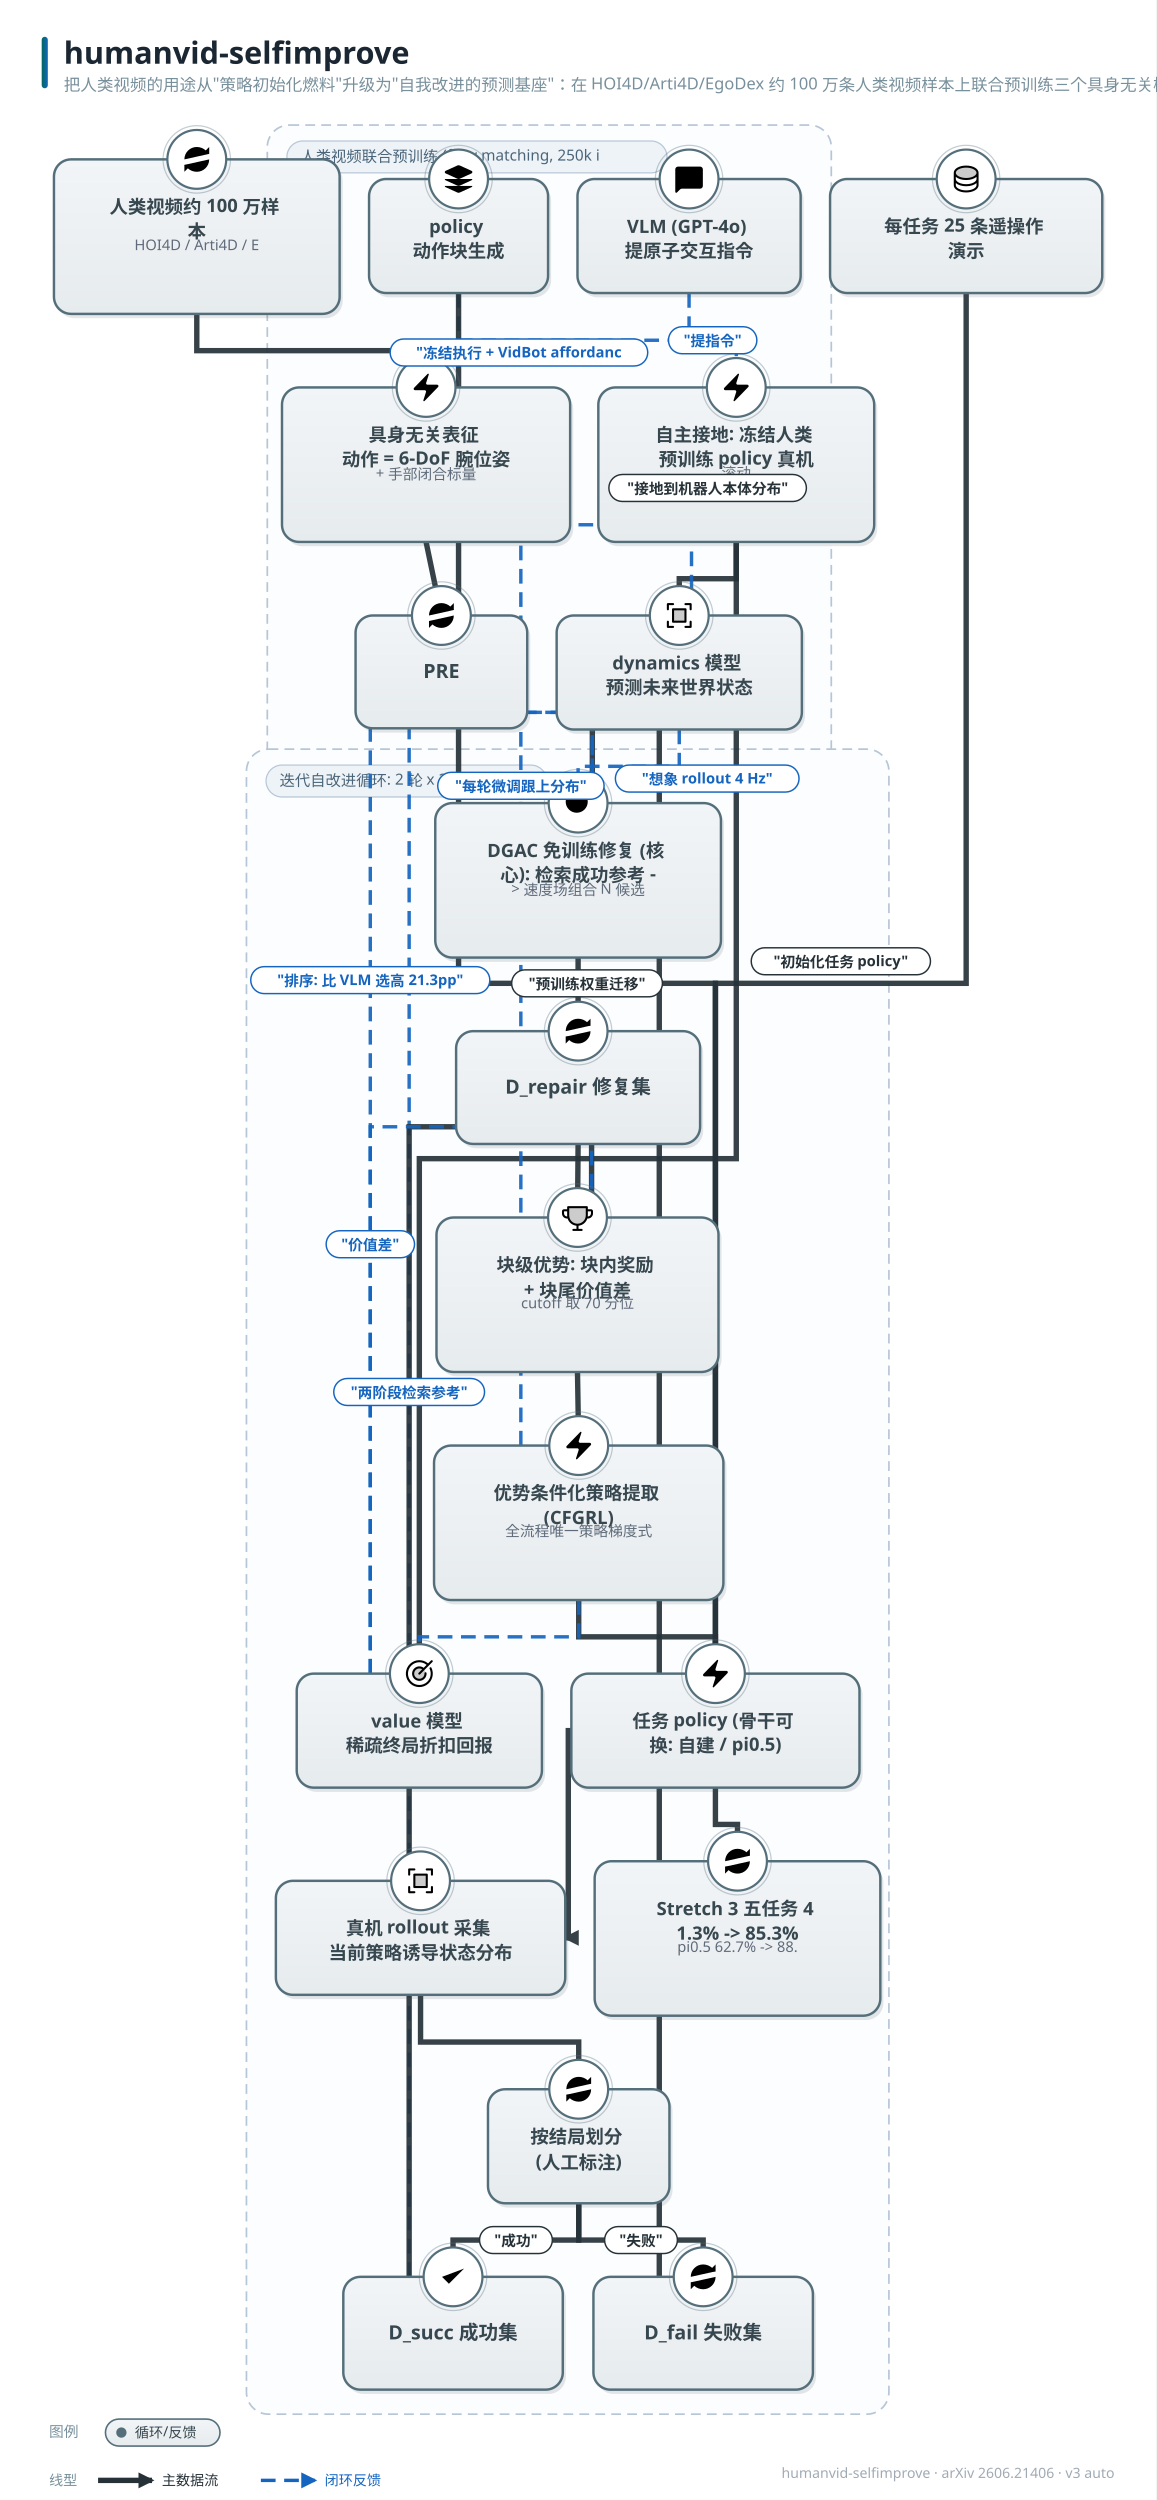
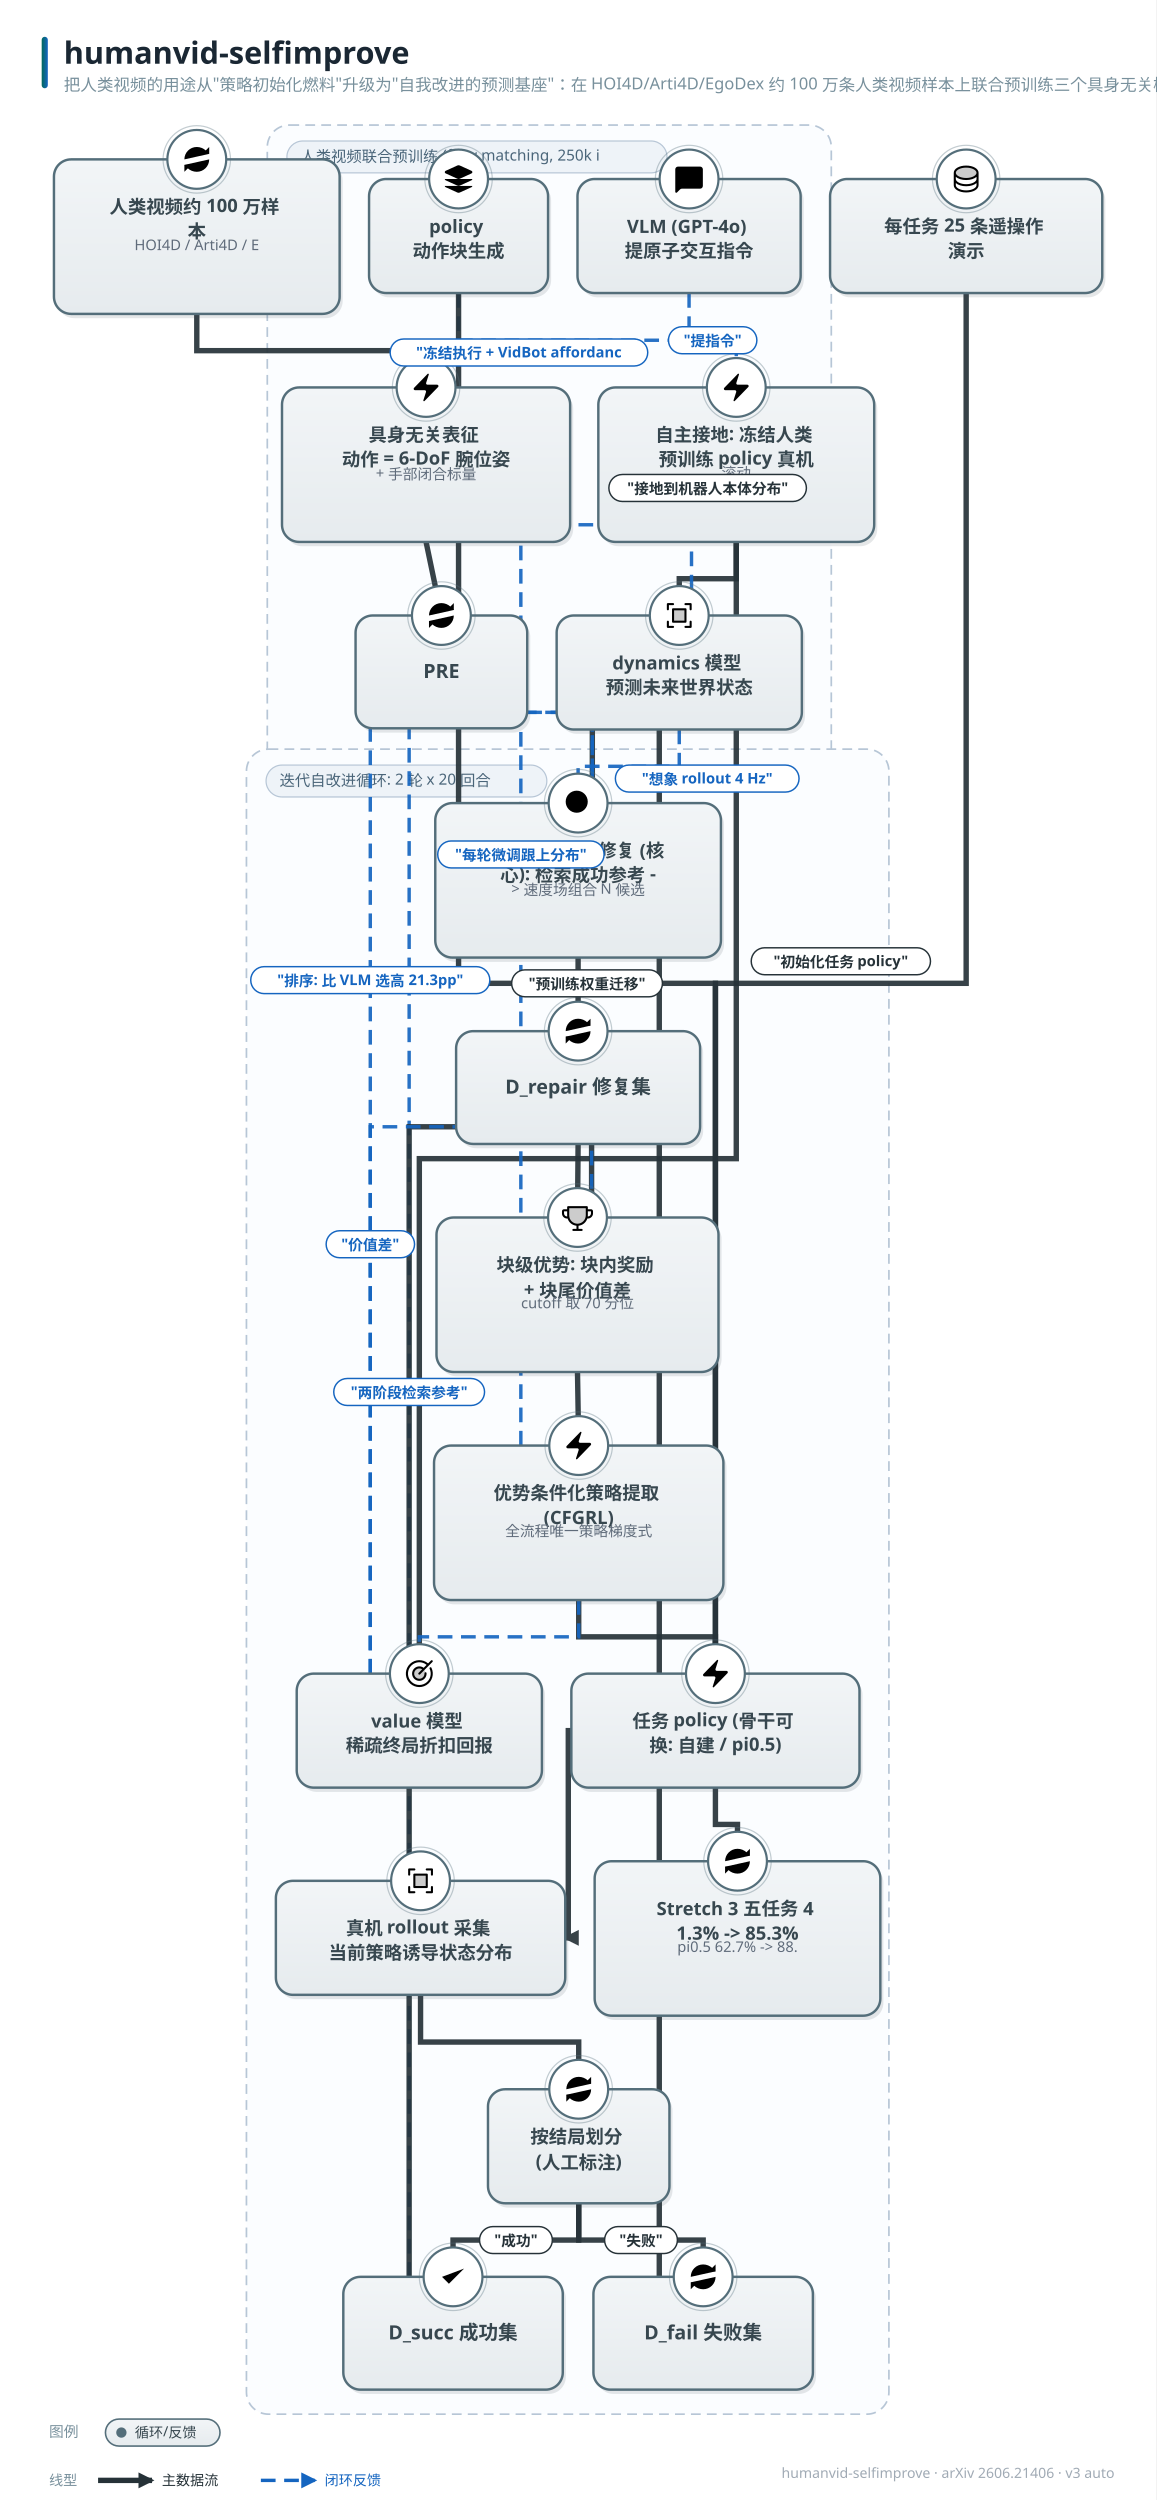
<svg xmlns="http://www.w3.org/2000/svg" width="943" height="2039" viewBox="0 0 943 2039" font-family="'PingFang SC','Hiragino Sans GB','Microsoft YaHei','Segoe UI',sans-serif">
  <style>text{font-family:'PingFang SC','Hiragino Sans GB','Microsoft YaHei','Segoe UI',sans-serif;} .lbl{font-weight:700;}</style>
  <defs>
    <linearGradient id="g-data" x1="0" y1="0" x2="0" y2="1">
      <stop offset="0" stop-color="#f1f9f1" />
      <stop offset="1" stop-color="#e2f0e2" />
    </linearGradient>
    <linearGradient id="g-frozen" x1="0" y1="0" x2="0" y2="1">
      <stop offset="0" stop-color="#f0f7fe" />
      <stop offset="1" stop-color="#dcecfb" />
    </linearGradient>
    <linearGradient id="g-train" x1="0" y1="0" x2="0" y2="1">
      <stop offset="0" stop-color="#fff6e8" />
      <stop offset="1" stop-color="#ffedd4" />
    </linearGradient>
    <linearGradient id="g-loss" x1="0" y1="0" x2="0" y2="1">
      <stop offset="0" stop-color="#fdf0f1" />
      <stop offset="1" stop-color="#f9e0e2" />
    </linearGradient>
    <linearGradient id="g-act" x1="0" y1="0" x2="0" y2="1">
      <stop offset="0" stop-color="#f8f1fb" />
      <stop offset="1" stop-color="#f0e4f7" />
    </linearGradient>
    <linearGradient id="g-loop" x1="0" y1="0" x2="0" y2="1">
      <stop offset="0" stop-color="#f2f5f7" />
      <stop offset="1" stop-color="#e6ebee" />
    </linearGradient>
    <linearGradient id="g-env" x1="0" y1="0" x2="0" y2="1">
      <stop offset="0" stop-color="#eef8f6" />
      <stop offset="1" stop-color="#dcf0ec" />
    </linearGradient>
    <linearGradient id="g-mem" x1="0" y1="0" x2="0" y2="1">
      <stop offset="0" stop-color="#fffef0" />
      <stop offset="1" stop-color="#fdf6d8" />
    </linearGradient>
    <linearGradient id="g-reward" x1="0" y1="0" x2="0" y2="1">
      <stop offset="0" stop-color="#fdf2f7" />
      <stop offset="1" stop-color="#f9e2ed" />
    </linearGradient>
    <linearGradient id="g-key" x1="0" y1="0" x2="0" y2="1">
      <stop offset="0" stop-color="#fffaf0" />
      <stop offset="1" stop-color="#fff1d6" />
    </linearGradient>
    <linearGradient id="g-title" x1="0" y1="0" x2="1" y2="0">
      <stop offset="0" stop-color="#00695c" />
      <stop offset="1" stop-color="#1565c0" />
    </linearGradient>
    <marker id="arr-main" viewBox="0 0 10 10" refX="8.5" refY="5" markerWidth="13" markerHeight="13" markerUnits="userSpaceOnUse" orient="auto-start-reverse">
      <path d="M0 0 L10 5 L0 10 z" fill="#546e7a" />
    </marker>
    <marker id="arr-thick" viewBox="0 0 10 10" refX="8.5" refY="5" markerWidth="13" markerHeight="13" markerUnits="userSpaceOnUse" orient="auto-start-reverse">
      <path d="M0 0 L10 5 L0 10 z" fill="#263238" />
    </marker>
    <marker id="arr-thin" viewBox="0 0 10 10" refX="8.5" refY="5" markerWidth="13" markerHeight="13" markerUnits="userSpaceOnUse" orient="auto-start-reverse">
      <path d="M0 0 L10 5 L0 10 z" fill="#9fb0bb" />
    </marker>
    <marker id="arr-fb" viewBox="0 0 10 10" refX="8.5" refY="5" markerWidth="13" markerHeight="13" markerUnits="userSpaceOnUse" orient="auto-start-reverse">
      <path d="M0 0 L10 5 L0 10 z" fill="#1565c0" />
    </marker>
    <marker id="arr-loss" viewBox="0 0 10 10" refX="8.5" refY="5" markerWidth="13" markerHeight="13" markerUnits="userSpaceOnUse" orient="auto-start-reverse">
      <path d="M0 0 L10 5 L0 10 z" fill="#c62828" />
    </marker>
  </defs>
  <rect width="943" height="2039" fill="#ffffff" />
  <rect x="34" y="30" width="5" height="42" rx="2.5" fill="url(#g-title)" />
  <text x="52" y="52" font-size="25" font-weight="800" fill="#1a2733">humanvid-selfimprove</text>
  <text x="52" y="74" font-size="13.5" fill="#78909c">把人类视频的用途从"策略初始化燃料"升级为"自我改进的预测基座"：在 HOI4D/Arti4D/EgoDex 约 100 万条人类视频样本上联合预训练三个具身无关模型——pol</text>
  <text x="909" y="2021" font-size="11.5" fill="#a0aab4" text-anchor="end">humanvid-selfimprove · arXiv 2606.21406 · v3 auto</text>
  <rect x="218" y="102" width="460" height="1376" rx="18" fill="#fbfdff" stroke="#b7c6d6" stroke-width="1.4" stroke-dasharray="8 5" />
  <rect x="234" y="115" width="310.0" height="26" rx="13" fill="#eef3f8" stroke="#b7c6d6" />
  <text x="245" y="132" font-size="12.5" fill="#4a6579">人类视频联合预训练 (flow matching, 250k i</text>
  <rect x="201" y="611" width="524" height="1358" rx="18" fill="#fbfdff" stroke="#b7c6d6" stroke-width="1.4" stroke-dasharray="8 5" />
  <rect x="217" y="624" width="229.0" height="26" rx="13" fill="#eef3f8" stroke="#b7c6d6" />
  <text x="228" y="641" font-size="12.5" fill="#4a6579">迭代自改进循环: 2 轮 x 20 回合</text>
  <path d="M 466.0 1411.5 L 463.5 1411.5 L 463.5 1580.5 L 461.0 1580.5" fill="none" stroke="#263238" stroke-width="4.4" marker-end="url(#arr-thick)" opacity="0.92" />
  <path d="M 343.0 1627.0 L 343.0 1665.5 L 472.0 1665.5 L 472.0 1704.0" fill="none" stroke="#263238" stroke-width="4.4" marker-end="url(#arr-thick)" opacity="0.92" />
  <path d="M 472.0 1797.0 L 472.0 1827.0 L 369.5 1827.0 L 369.5 1857.0" fill="none" stroke="#263238" stroke-width="4.4" marker-end="url(#arr-thick)" opacity="0.92" />
  <path d="M 472.0 1797.0 L 472.0 1827.0 L 573.5 1827.0 L 573.5 1857.0" fill="none" stroke="#263238" stroke-width="4.4" marker-end="url(#arr-thick)" opacity="0.92" />
  <path d="M 537.7 1857.0 L 537.7 581.0 L 483.1 581.0 L 483.1 655.0" fill="none" stroke="#263238" stroke-width="4.4" marker-end="url(#arr-thick)" opacity="0.92" />
  <path d="M 471.5 781.0 L 471.5 841.0" fill="none" stroke="#263238" stroke-width="4.4" marker-end="url(#arr-thick)" opacity="0.92" />
  <path d="M 160.5 256.0 L 160.5 286.0 L 347.5 286.0 L 347.5 316.0" fill="none" stroke="#263238" stroke-width="4.4" marker-end="url(#arr-thick)" opacity="0.92" />
  <path d="M 347.5 442.0 L 360.0 502.0" fill="none" stroke="#263238" stroke-width="4.4" marker-end="url(#arr-thick)" opacity="0.92" />
  <path d="M 562.0 239.0 L 562.0 277.5 L 600.5 277.5 L 600.5 316.0" fill="none" stroke="#1565c0" stroke-width="2.8" stroke-dasharray="12 7" marker-end="url(#arr-fb)" opacity="0.92" />
  <path d="M 374.0 239.0 L 374.0 277.5 L 600.5 277.5 L 600.5 316.0" fill="none" stroke="#1565c0" stroke-width="2.8" stroke-dasharray="12 7" marker-end="url(#arr-fb)" opacity="0.92" />
  <path d="M 600.5 442.0 L 600.5 472.0 L 554.0 472.0 L 554.0 502.0" fill="none" stroke="#263238" stroke-width="4.4" marker-end="url(#arr-thick)" opacity="0.92" />
  <path d="M 600.5 442.0 L 600.5 945.0 L 342.0 945.0 L 342.0 1365.0" fill="none" stroke="#263238" stroke-width="4.4" marker-end="url(#arr-thick)" opacity="0.92" />
  <path d="M 374.0 239.0 L 374.0 802.0 L 583.5 802.0 L 583.5 1365.0" fill="none" stroke="#263238" stroke-width="4.4" marker-end="url(#arr-thick)" opacity="0.92" />
  <path d="M 788.0 239.0 L 788.0 802.0 L 583.5 802.0 L 583.5 1365.0" fill="none" stroke="#263238" stroke-width="4.4" marker-end="url(#arr-thick)" opacity="0.92" />
  <path d="M 333.7 1857.0 L 333.7 581.0 L 483.1 581.0 L 483.1 655.0" fill="none" stroke="#1565c0" stroke-width="2.8" stroke-dasharray="12 7" marker-end="url(#arr-fb)" opacity="0.92" />
  <path d="M 554.0 595.0 L 554.0 625.0 L 471.5 625.0 L 471.5 655.0" fill="none" stroke="#1565c0" stroke-width="2.8" stroke-dasharray="12 7" marker-end="url(#arr-fb)" opacity="0.92" />
  <path d="M 302.0 1365.0 L 302.0 581.0 L 483.1 581.0 L 483.1 655.0" fill="none" stroke="#1565c0" stroke-width="2.8" stroke-dasharray="12 7" marker-end="url(#arr-fb)" opacity="0.92" />
  <path d="M 333.7 1857.0 L 333.7 919.0 L 482.5 919.0 L 482.5 993.0" fill="none" stroke="#263238" stroke-width="4.4" marker-end="url(#arr-thick)" opacity="0.92" />
  <path d="M 471.5 933.0 L 471.0 993.0" fill="none" stroke="#263238" stroke-width="4.4" marker-end="url(#arr-thick)" opacity="0.92" />
  <path d="M 302.0 1365.0 L 302.0 919.0 L 482.5 919.0 L 482.5 993.0" fill="none" stroke="#1565c0" stroke-width="2.8" stroke-dasharray="12 7" marker-end="url(#arr-fb)" opacity="0.92" />
  <path d="M 471.0 1119.0 L 472.0 1179.0" fill="none" stroke="#263238" stroke-width="4.4" marker-end="url(#arr-thick)" opacity="0.92" />
  <path d="M 472.0 1305.0 L 472.0 1335.0 L 583.5 1335.0 L 583.5 1365.0" fill="none" stroke="#263238" stroke-width="4.4" marker-end="url(#arr-thick)" opacity="0.92" />
  <path d="M 424.8 1179.0 L 424.8 428.0 L 564.0 428.0 L 564.0 502.0" fill="none" stroke="#1565c0" stroke-width="2.8" stroke-dasharray="12 7" marker-end="url(#arr-fb)" opacity="0.92" />
  <path d="M 472.0 1305.0 L 472.0 1335.0 L 342.0 1335.0 L 342.0 1365.0" fill="none" stroke="#1565c0" stroke-width="2.8" stroke-dasharray="12 7" marker-end="url(#arr-fb)" opacity="0.92" />
  <path d="M 583.5 1458.0 L 583.5 1488.0 L 601.5 1488.0 L 601.5 1518.0" fill="none" stroke="#263238" stroke-width="4.4" marker-end="url(#arr-thick)" opacity="0.92" />
  <rect x="46.5" y="133.5" width="233" height="126" rx="14" fill="#37474f" opacity="0.13" />
  <rect x="44" y="130" width="233" height="126" rx="14" fill="url(#g-loop)" stroke="#546e7a" stroke-width="2.0" />
  <circle cx="160.5" cy="130" r="24" fill="#ffffff" stroke="#546e7a" stroke-width="1.8" />
  <circle cx="160.5" cy="130" r="27.5" fill="none" stroke="#546e7a" stroke-width="1" opacity="0.35" />
  <g transform="translate(147.0,116.5) scale(1.125)">
    <path d="M3 12a9 9 0 0 1 9-9 9.75 9.75 0 0 1 6.74 2.74L21 8" />
    <path d="M21 3v5h-5" />
    <path d="M21 12a9 9 0 0 1-9 9 9.75 9.75 0 0 1-6.74-2.74L3 16" />
    <path d="M8 16H3v5" />
  </g>
  <text x="160.5" y="174" font-size="15" class="lbl" fill="#37474f" text-anchor="middle">
    <tspan x="160.5" dy="0">人类视频约 100 万样</tspan>
    <tspan x="160.5" dy="20">本</tspan>
  </text>
  <text x="160.5" y="204" font-size="12" fill="#5f6b7a" text-anchor="middle">HOI4D / Arti4D / E</text>
  <rect x="232.5" y="319.5" width="235" height="126" rx="14" fill="#37474f" opacity="0.13" />
  <rect x="230" y="316" width="235" height="126" rx="14" fill="url(#g-loop)" stroke="#546e7a" stroke-width="2.0" />
  <circle cx="347.5" cy="316" r="24" fill="#ffffff" stroke="#546e7a" stroke-width="1.8" />
  <circle cx="347.5" cy="316" r="27.5" fill="none" stroke="#546e7a" stroke-width="1" opacity="0.35" />
  <g transform="translate(334.0,302.5) scale(1.125)">
    <path d="M4 14a1 1 0 0 1-.78-1.63l9.9-10.2a.5.5 0 0 1 .86.46l-1.92 6.02A1 1 0 0 0 13 10h7a1 1 0 0 1 .78 1.63l-9.9 10.2a.5.5 0 0 1-.86-.46l1.92-6.02A1 1 0 0 0 11 14z" />
  </g>
  <text x="347.5" y="360" font-size="15" class="lbl" fill="#37474f" text-anchor="middle">
    <tspan x="347.5" dy="0">具身无关表征</tspan>
    <tspan x="347.5" dy="20">动作 = 6-DoF 腕位姿</tspan>
  </text>
  <text x="347.5" y="390" font-size="12" fill="#5f6b7a" text-anchor="middle"> + 手部闭合标量</text>
  <rect x="303.5" y="149.5" width="146" height="93" rx="14" fill="#37474f" opacity="0.13" />
  <rect x="301" y="146" width="146" height="93" rx="14" fill="url(#g-loop)" stroke="#546e7a" stroke-width="2.0" />
  <circle cx="374.0" cy="146" r="24" fill="#ffffff" stroke="#546e7a" stroke-width="1.8" />
  <circle cx="374.0" cy="146" r="27.5" fill="none" stroke="#546e7a" stroke-width="1" opacity="0.35" />
  <g transform="translate(360.5,132.5) scale(1.125)">
    <path d="M12.83 2.18a2 2 0 0 0-1.66 0L2.6 6.08a1 1 0 0 0 0 1.83l8.58 3.91a2 2 0 0 0 1.66 0l8.58-3.9a1 1 0 0 0 0-1.83z" />
    <path d="M2 12a1 1 0 0 0 .58.91l8.6 3.91a2 2 0 0 0 1.65 0l8.58-3.9A1 1 0 0 0 22 12" />
    <path d="M2 17a1 1 0 0 0 .58.91l8.6 3.91a2 2 0 0 0 1.65 0l8.58-3.9A1 1 0 0 0 22 17" />
  </g>
  <text x="374.0" y="190" font-size="15" class="lbl" fill="#37474f" text-anchor="middle">
    <tspan x="374.0" dy="0">policy</tspan>
    <tspan x="374.0" dy="20">动作块生成</tspan>
  </text>
  <rect x="456.5" y="505.5" width="200" height="93" rx="14" fill="#37474f" opacity="0.13" />
  <rect x="454" y="502" width="200" height="93" rx="14" fill="url(#g-loop)" stroke="#546e7a" stroke-width="2.0" />
  <circle cx="554.0" cy="502" r="24" fill="#ffffff" stroke="#546e7a" stroke-width="1.8" />
  <circle cx="554.0" cy="502" r="27.5" fill="none" stroke="#546e7a" stroke-width="1" opacity="0.35" />
  <g transform="translate(540.5,488.5) scale(0.1055)">
    <path d="M176,80v96H80V80Z" opacity="0.2" />
    <path d="M224,40V80a8,8,0,0,1-16,0V48H176a8,8,0,0,1,0-16h40A8,8,0,0,1,224,40ZM80,208H48V176a8,8,0,0,0-16,0v40a8,8,0,0,0,8,8H80a8,8,0,0,0,0-16Zm136-40a8,8,0,0,0-8,8v32H176a8,8,0,0,0,0,16h40a8,8,0,0,0,8-8V176A8,8,0,0,0,216,168ZM40,88a8,8,0,0,0,8-8V48H80a8,8,0,0,0,0-16H40a8,8,0,0,0-8,8V80A8,8,0,0,0,40,88ZM80,72h96a8,8,0,0,1,8,8v96a8,8,0,0,1-8,8H80a8,8,0,0,1-8-8V80A8,8,0,0,1,80,72Zm8,96h80V88H88Z" />
  </g>
  <text x="554.0" y="546" font-size="15" class="lbl" fill="#37474f" text-anchor="middle">
    <tspan x="554.0" dy="0">dynamics 模型</tspan>
    <tspan x="554.0" dy="20">预测未来世界状态</tspan>
  </text>
  <rect x="244.5" y="1368.5" width="200" height="93" rx="14" fill="#37474f" opacity="0.13" />
  <rect x="242" y="1365" width="200" height="93" rx="14" fill="url(#g-loop)" stroke="#546e7a" stroke-width="2.0" />
  <circle cx="342.0" cy="1365" r="24" fill="#ffffff" stroke="#546e7a" stroke-width="1.8" />
  <circle cx="342.0" cy="1365" r="27.5" fill="none" stroke="#546e7a" stroke-width="1" opacity="0.35" />
  <g transform="translate(328.5,1351.5) scale(0.1055)">
    <path d="M176,128a48,48,0,1,1-48-48A48,48,0,0,1,176,128Z" opacity="0.2" />
    <path d="M221.87,83.16A104.1,104.1,0,1,1,195.67,49l22.67-22.68a8,8,0,0,1,11.32,11.32l-96,96a8,8,0,0,1-11.32-11.32l27.72-27.72a40,40,0,1,0,17.87,31.09,8,8,0,1,1,16-.9,56,56,0,1,1-22.38-41.65L184.3,60.39a87.88,87.88,0,1,0,23.13,29.67,8,8,0,0,1,14.44-6.9Z" />
  </g>
  <text x="342.0" y="1409" font-size="15" class="lbl" fill="#37474f" text-anchor="middle">
    <tspan x="342.0" dy="0">value 模型</tspan>
    <tspan x="342.0" dy="20">稀疏终局折扣回报</tspan>
  </text>
  <rect x="473.5" y="149.5" width="182" height="93" rx="14" fill="#37474f" opacity="0.13" />
  <rect x="471" y="146" width="182" height="93" rx="14" fill="url(#g-loop)" stroke="#546e7a" stroke-width="2.0" />
  <circle cx="562.0" cy="146" r="24" fill="#ffffff" stroke="#546e7a" stroke-width="1.8" />
  <circle cx="562.0" cy="146" r="27.5" fill="none" stroke="#546e7a" stroke-width="1" opacity="0.35" />
  <g transform="translate(548.5,132.5) scale(1.125)">
    <path d="M22 17a2 2 0 0 1-2 2H6.828a2 2 0 0 0-1.414.586l-2.202 2.202A.71.71 0 0 1 2 21.286V5a2 2 0 0 1 2-2h16a2 2 0 0 1 2 2z" />
  </g>
  <text x="562.0" y="190" font-size="15" class="lbl" fill="#37474f" text-anchor="middle">
    <tspan x="562.0" dy="0">VLM (GPT-4o)</tspan>
    <tspan x="562.0" dy="20">提原子交互指令</tspan>
  </text>
  <rect x="490.5" y="319.5" width="225" height="126" rx="14" fill="#37474f" opacity="0.13" />
  <rect x="488" y="316" width="225" height="126" rx="14" fill="url(#g-loop)" stroke="#546e7a" stroke-width="2.0" />
  <circle cx="600.5" cy="316" r="24" fill="#ffffff" stroke="#546e7a" stroke-width="1.8" />
  <circle cx="600.5" cy="316" r="27.5" fill="none" stroke="#546e7a" stroke-width="1" opacity="0.35" />
  <g transform="translate(587.0,302.5) scale(1.125)">
    <path d="M4 14a1 1 0 0 1-.78-1.63l9.9-10.2a.5.5 0 0 1 .86.46l-1.92 6.02A1 1 0 0 0 13 10h7a1 1 0 0 1 .78 1.63l-9.9 10.2a.5.5 0 0 1-.86-.46l1.92-6.02A1 1 0 0 0 11 14z" />
  </g>
  <text x="600.5" y="360" font-size="15" class="lbl" fill="#37474f" text-anchor="middle">
    <tspan x="600.5" dy="0">自主接地: 冻结人类</tspan>
    <tspan x="600.5" dy="20">预训练 policy 真机</tspan>
  </text>
  <text x="600.5" y="390" font-size="12" fill="#5f6b7a" text-anchor="middle">滚动</text>
  <rect x="679.5" y="149.5" width="222" height="93" rx="14" fill="#37474f" opacity="0.13" />
  <rect x="677" y="146" width="222" height="93" rx="14" fill="url(#g-loop)" stroke="#546e7a" stroke-width="2.0" />
  <circle cx="788.0" cy="146" r="24" fill="#ffffff" stroke="#546e7a" stroke-width="1.8" />
  <circle cx="788.0" cy="146" r="27.5" fill="none" stroke="#546e7a" stroke-width="1" opacity="0.35" />
  <g transform="translate(774.5,132.5) scale(0.1055)">
    <path d="M216,80c0,26.51-39.4,48-88,48S40,106.51,40,80s39.4-48,88-48S216,53.49,216,80Z" opacity="0.2" />
    <path d="M128,24C74.17,24,32,48.6,32,80v96c0,31.4,42.17,56,96,56s96-24.6,96-56V80C224,48.6,181.83,24,128,24Zm80,104c0,9.62-7.88,19.43-21.61,26.92C170.93,163.35,150.19,168,128,168s-42.93-4.65-58.39-13.08C55.88,147.43,48,137.62,48,128V111.36c17.06,15,46.23,24.64,80,24.64s62.94-9.68,80-24.64ZM69.61,53.08C85.07,44.65,105.81,40,128,40s42.93,4.65,58.39,13.08C200.12,60.57,208,70.38,208,80s-7.88,19.43-21.61,26.92C170.93,115.35,150.19,120,128,120s-42.93-4.65-58.39-13.08C55.88,99.43,48,89.62,48,80S55.88,60.57,69.61,53.08ZM186.39,202.92C170.93,211.35,150.19,216,128,216s-42.93-4.65-58.39-13.08C55.88,195.43,48,185.62,48,176V159.36c17.06,15,46.23,24.64,80,24.64s62.94-9.68,80-24.64V176C208,185.62,200.12,195.43,186.39,202.92Z" />
  </g>
  <text x="788.0" y="190" font-size="15" class="lbl" fill="#37474f" text-anchor="middle">
    <tspan x="788.0" dy="0">每任务 25 条遥操作</tspan>
    <tspan x="788.0" dy="20">演示</tspan>
  </text>
  <rect x="468.5" y="1368.5" width="235" height="93" rx="14" fill="#37474f" opacity="0.13" />
  <rect x="466" y="1365" width="235" height="93" rx="14" fill="url(#g-loop)" stroke="#546e7a" stroke-width="2.0" />
  <circle cx="583.5" cy="1365" r="24" fill="#ffffff" stroke="#546e7a" stroke-width="1.8" />
  <circle cx="583.5" cy="1365" r="27.5" fill="none" stroke="#546e7a" stroke-width="1" opacity="0.35" />
  <g transform="translate(570.0,1351.5) scale(1.125)">
    <path d="M4 14a1 1 0 0 1-.78-1.63l9.9-10.2a.5.5 0 0 1 .86.46l-1.92 6.02A1 1 0 0 0 13 10h7a1 1 0 0 1 .78 1.63l-9.9 10.2a.5.5 0 0 1-.86-.46l1.92-6.02A1 1 0 0 0 11 14z" />
  </g>
  <text x="583.5" y="1409" font-size="15" class="lbl" fill="#37474f" text-anchor="middle">
    <tspan x="583.5" dy="0">任务 policy (骨干可</tspan>
    <tspan x="583.5" dy="20">换: 自建 / pi0.5)</tspan>
  </text>
  <rect x="227.5" y="1537.5" width="236" height="93" rx="14" fill="#37474f" opacity="0.13" />
  <rect x="225" y="1534" width="236" height="93" rx="14" fill="url(#g-loop)" stroke="#546e7a" stroke-width="2.0" />
  <circle cx="343.0" cy="1534" r="24" fill="#ffffff" stroke="#546e7a" stroke-width="1.8" />
  <circle cx="343.0" cy="1534" r="27.5" fill="none" stroke="#546e7a" stroke-width="1" opacity="0.35" />
  <g transform="translate(329.5,1520.5) scale(0.1055)">
    <path d="M176,80v96H80V80Z" opacity="0.2" />
    <path d="M224,40V80a8,8,0,0,1-16,0V48H176a8,8,0,0,1,0-16h40A8,8,0,0,1,224,40ZM80,208H48V176a8,8,0,0,0-16,0v40a8,8,0,0,0,8,8H80a8,8,0,0,0,0-16Zm136-40a8,8,0,0,0-8,8v32H176a8,8,0,0,0,0,16h40a8,8,0,0,0,8-8V176A8,8,0,0,0,216,168ZM40,88a8,8,0,0,0,8-8V48H80a8,8,0,0,0,0-16H40a8,8,0,0,0-8,8V80A8,8,0,0,0,40,88ZM80,72h96a8,8,0,0,1,8,8v96a8,8,0,0,1-8,8H80a8,8,0,0,1-8-8V80A8,8,0,0,1,80,72Zm8,96h80V88H88Z" />
  </g>
  <text x="343.0" y="1578" font-size="15" class="lbl" fill="#37474f" text-anchor="middle">
    <tspan x="343.0" dy="0">真机 rollout 采集</tspan>
    <tspan x="343.0" dy="20">当前策略诱导状态分布</tspan>
  </text>
  <rect x="400.5" y="1707.5" width="148" height="93" rx="14" fill="#37474f" opacity="0.13" />
  <rect x="398" y="1704" width="148" height="93" rx="14" fill="url(#g-loop)" stroke="#546e7a" stroke-width="2.0" />
  <circle cx="472.0" cy="1704" r="24" fill="#ffffff" stroke="#546e7a" stroke-width="1.8" />
  <circle cx="472.0" cy="1704" r="27.5" fill="none" stroke="#546e7a" stroke-width="1" opacity="0.35" />
  <g transform="translate(458.5,1690.5) scale(1.125)">
    <path d="M3 12a9 9 0 0 1 9-9 9.75 9.75 0 0 1 6.74 2.74L21 8" />
    <path d="M21 3v5h-5" />
    <path d="M21 12a9 9 0 0 1-9 9 9.75 9.75 0 0 1-6.74-2.74L3 16" />
    <path d="M8 16H3v5" />
  </g>
  <text x="472.0" y="1748" font-size="15" class="lbl" fill="#37474f" text-anchor="middle">
    <tspan x="472.0" dy="0">按结局划分</tspan>
    <tspan x="472.0" dy="20">(人工标注)</tspan>
  </text>
  <rect x="282.5" y="1860.5" width="179" height="92" rx="14" fill="#37474f" opacity="0.13" />
  <rect x="280" y="1857" width="179" height="92" rx="14" fill="url(#g-loop)" stroke="#546e7a" stroke-width="2.0" />
  <circle cx="369.5" cy="1857" r="24" fill="#ffffff" stroke="#546e7a" stroke-width="1.8" />
  <circle cx="369.5" cy="1857" r="27.5" fill="none" stroke="#546e7a" stroke-width="1" opacity="0.35" />
  <g transform="translate(356.0,1843.5) scale(1.125)">
    <path d="M20 6 9 17l-5-5" />
  </g>
  <text x="369.5" y="1908" font-size="16" class="lbl" fill="#37474f" text-anchor="middle">D_succ 成功集</text>
  <rect x="486.5" y="1860.5" width="179" height="92" rx="14" fill="#37474f" opacity="0.13" />
  <rect x="484" y="1857" width="179" height="92" rx="14" fill="url(#g-loop)" stroke="#546e7a" stroke-width="2.0" />
  <circle cx="573.5" cy="1857" r="24" fill="#ffffff" stroke="#546e7a" stroke-width="1.8" />
  <circle cx="573.5" cy="1857" r="27.5" fill="none" stroke="#546e7a" stroke-width="1" opacity="0.35" />
  <g transform="translate(560.0,1843.5) scale(1.125)">
    <path d="M3 12a9 9 0 0 1 9-9 9.75 9.75 0 0 1 6.74 2.74L21 8" />
    <path d="M21 3v5h-5" />
    <path d="M21 12a9 9 0 0 1-9 9 9.75 9.75 0 0 1-6.74-2.74L3 16" />
    <path d="M8 16H3v5" />
  </g>
  <text x="573.5" y="1908" font-size="16" class="lbl" fill="#37474f" text-anchor="middle">D_fail 失败集</text>
  <rect x="357.5" y="658.5" width="233" height="126" rx="14" fill="#37474f" opacity="0.13" />
  <rect x="355" y="655" width="233" height="126" rx="14" fill="url(#g-loop)" stroke="#546e7a" stroke-width="2.0" />
  <circle cx="471.5" cy="655" r="24" fill="#ffffff" stroke="#546e7a" stroke-width="1.8" />
  <circle cx="471.5" cy="655" r="27.5" fill="none" stroke="#546e7a" stroke-width="1" opacity="0.35" />
  <g transform="translate(458.0,641.5) scale(1.125)">
    <path d="m21 21-4.34-4.34" />
    <circle cx="11" cy="11" r="8" />
  </g>
  <text x="471.5" y="699" font-size="15" class="lbl" fill="#37474f" text-anchor="middle">
    <tspan x="471.5" dy="0">DGAC 免训练修复 (核</tspan>
    <tspan x="471.5" dy="20">心): 检索成功参考 -</tspan>
  </text>
  <text x="471.5" y="729" font-size="12" fill="#5f6b7a" text-anchor="middle">&gt; 速度场组合 N 候选</text>
  <rect x="374.5" y="844.5" width="199" height="92" rx="14" fill="#37474f" opacity="0.13" />
  <rect x="372" y="841" width="199" height="92" rx="14" fill="url(#g-loop)" stroke="#546e7a" stroke-width="2.0" />
  <circle cx="471.5" cy="841" r="24" fill="#ffffff" stroke="#546e7a" stroke-width="1.8" />
  <circle cx="471.5" cy="841" r="27.5" fill="none" stroke="#546e7a" stroke-width="1" opacity="0.35" />
  <g transform="translate(458.0,827.5) scale(1.125)">
    <path d="M3 12a9 9 0 0 1 9-9 9.75 9.75 0 0 1 6.74 2.74L21 8" />
    <path d="M21 3v5h-5" />
    <path d="M21 12a9 9 0 0 1-9 9 9.75 9.75 0 0 1-6.74-2.74L3 16" />
    <path d="M8 16H3v5" />
  </g>
  <text x="471.5" y="892" font-size="16" class="lbl" fill="#37474f" text-anchor="middle">D_repair 修复集</text>
  <rect x="358.5" y="996.5" width="230" height="126" rx="14" fill="#37474f" opacity="0.13" />
  <rect x="356" y="993" width="230" height="126" rx="14" fill="url(#g-loop)" stroke="#546e7a" stroke-width="2.0" />
  <circle cx="471.0" cy="993" r="24" fill="#ffffff" stroke="#546e7a" stroke-width="1.8" />
  <circle cx="471.0" cy="993" r="27.5" fill="none" stroke="#546e7a" stroke-width="1" opacity="0.35" />
  <g transform="translate(457.5,979.5) scale(0.1055)">
    <path d="M200,48v63.1c0,39.7-31.75,72.6-71.45,72.9A72,72,0,0,1,56,112V48Z" opacity="0.2" />
    <path d="M232,64H208V48a8,8,0,0,0-8-8H56a8,8,0,0,0-8,8V64H24A16,16,0,0,0,8,80V96a40,40,0,0,0,40,40h3.65A80.13,80.13,0,0,0,120,191.61V216H96a8,8,0,0,0,0,16h64a8,8,0,0,0,0-16H136V191.58c31.94-3.23,58.44-25.64,68.08-55.58H208a40,40,0,0,0,40-40V80A16,16,0,0,0,232,64ZM48,120A24,24,0,0,1,24,96V80H48v32q0,4,.39,8Zm144-8.9c0,35.52-29,64.64-64,64.9a64,64,0,0,1-64-64V56H192ZM232,96a24,24,0,0,1-24,24h-.5a81.81,81.81,0,0,0,.5-8.9V80h24Z" />
  </g>
  <text x="471.0" y="1037" font-size="15" class="lbl" fill="#37474f" text-anchor="middle">
    <tspan x="471.0" dy="0">块级优势: 块内奖励 </tspan>
    <tspan x="471.0" dy="20">+ 块尾价值差</tspan>
  </text>
  <text x="471.0" y="1067" font-size="12" fill="#5f6b7a" text-anchor="middle">cutoff 取 70 分位</text>
  <rect x="356.5" y="1182.5" width="236" height="126" rx="14" fill="#37474f" opacity="0.13" />
  <rect x="354" y="1179" width="236" height="126" rx="14" fill="url(#g-loop)" stroke="#546e7a" stroke-width="2.0" />
  <circle cx="472.0" cy="1179" r="24" fill="#ffffff" stroke="#546e7a" stroke-width="1.8" />
  <circle cx="472.0" cy="1179" r="27.5" fill="none" stroke="#546e7a" stroke-width="1" opacity="0.35" />
  <g transform="translate(458.5,1165.5) scale(1.125)">
    <path d="M4 14a1 1 0 0 1-.78-1.63l9.9-10.2a.5.5 0 0 1 .86.46l-1.92 6.02A1 1 0 0 0 13 10h7a1 1 0 0 1 .78 1.63l-9.9 10.2a.5.5 0 0 1-.86-.46l1.92-6.02A1 1 0 0 0 11 14z" />
  </g>
  <text x="472.0" y="1223" font-size="15" class="lbl" fill="#37474f" text-anchor="middle">
    <tspan x="472.0" dy="0">优势条件化策略提取 </tspan>
    <tspan x="472.0" dy="20">(CFGRL)</tspan>
  </text>
  <text x="472.0" y="1253" font-size="12" fill="#5f6b7a" text-anchor="middle">全流程唯一策略梯度式</text>
  <rect x="487.5" y="1521.5" width="233" height="126" rx="14" fill="#37474f" opacity="0.13" />
  <rect x="485" y="1518" width="233" height="126" rx="14" fill="url(#g-loop)" stroke="#546e7a" stroke-width="2.0" />
  <circle cx="601.5" cy="1518" r="24" fill="#ffffff" stroke="#546e7a" stroke-width="1.8" />
  <circle cx="601.5" cy="1518" r="27.5" fill="none" stroke="#546e7a" stroke-width="1" opacity="0.35" />
  <g transform="translate(588.0,1504.5) scale(1.125)">
    <path d="M3 12a9 9 0 0 1 9-9 9.75 9.75 0 0 1 6.74 2.74L21 8" />
    <path d="M21 3v5h-5" />
    <path d="M21 12a9 9 0 0 1-9 9 9.75 9.75 0 0 1-6.74-2.74L3 16" />
    <path d="M8 16H3v5" />
  </g>
  <text x="601.5" y="1562" font-size="15" class="lbl" fill="#37474f" text-anchor="middle">
    <tspan x="601.5" dy="0">Stretch 3 五任务 4</tspan>
    <tspan x="601.5" dy="20">1.3% -&gt; 85.3%</tspan>
  </text>
  <text x="601.5" y="1592" font-size="12" fill="#5f6b7a" text-anchor="middle">pi0.5 62.7% -&gt; 88.</text>
  <rect x="292.5" y="505.5" width="140" height="92" rx="14" fill="#37474f" opacity="0.13" />
  <rect x="290" y="502" width="140" height="92" rx="14" fill="url(#g-loop)" stroke="#546e7a" stroke-width="2.0" />
  <circle cx="360.0" cy="502" r="24" fill="#ffffff" stroke="#546e7a" stroke-width="1.8" />
  <circle cx="360.0" cy="502" r="27.5" fill="none" stroke="#546e7a" stroke-width="1" opacity="0.35" />
  <g transform="translate(346.5,488.5) scale(1.125)">
    <path d="M3 12a9 9 0 0 1 9-9 9.75 9.75 0 0 1 6.74 2.74L21 8" />
    <path d="M21 3v5h-5" />
    <path d="M21 12a9 9 0 0 1-9 9 9.75 9.75 0 0 1-6.74-2.74L3 16" />
    <path d="M8 16H3v5" />
  </g>
  <text x="360.0" y="553" font-size="16" class="lbl" fill="#37474f" text-anchor="middle">PRE</text>
  <g transform="translate(420.8,1827.0)">
    <rect x="-29.7" y="-11" width="59.4" height="22" rx="11" fill="#ffffff" stroke="#263238" stroke-width="1.2" />
    <text y="4" font-size="12" fill="#263238" font-weight="600" text-anchor="middle">"成功"</text>
  </g>
  <g transform="translate(522.8,1827.0)">
    <rect x="-29.7" y="-11" width="59.4" height="22" rx="11" fill="#ffffff" stroke="#263238" stroke-width="1.2" />
    <text y="4" font-size="12" fill="#263238" font-weight="600" text-anchor="middle">"失败"</text>
  </g>
  <g transform="translate(581.2,277.5)">
    <rect x="-36.0" y="-11" width="72.1" height="22" rx="11" fill="#ffffff" stroke="#1565c0" stroke-width="1.2" />
    <text y="4" font-size="12" fill="#1565c0" font-weight="600" text-anchor="middle">"提指令"</text>
  </g>
  <g transform="translate(423.2,287.5)">
    <rect x="-105.0" y="-11" width="210.1" height="22" rx="11" fill="#ffffff" stroke="#1565c0" stroke-width="1.2" />
    <text y="4" font-size="12" fill="#1565c0" font-weight="600" text-anchor="middle">"冻结执行 + VidBot affordanc</text>
  </g>
  <g transform="translate(577.2,398.0)">
    <rect x="-80.6" y="-11" width="161.1" height="22" rx="11" fill="#ffffff" stroke="#263238" stroke-width="1.2" />
    <text y="4" font-size="12" fill="#263238" font-weight="600" text-anchor="middle">"接地到机器人本体分布"</text>
  </g>
  <g transform="translate(478.8,802.0)">
    <rect x="-61.5" y="-11" width="123.0" height="22" rx="11" fill="#ffffff" stroke="#263238" stroke-width="1.2" />
    <text y="4" font-size="12" fill="#263238" font-weight="600" text-anchor="middle">"预训练权重迁移"</text>
  </g>
  <g transform="translate(685.8,784.0)">
    <rect x="-73.1" y="-11" width="146.2" height="22" rx="11" fill="#ffffff" stroke="#263238" stroke-width="1.2" />
    <text y="4" font-size="12" fill="#263238" font-weight="600" text-anchor="middle">"初始化任务 policy"</text>
  </g>
  <g transform="translate(333.7,1135.3)">
    <rect x="-61.5" y="-11" width="123.0" height="22" rx="11" fill="#ffffff" stroke="#1565c0" stroke-width="1.2" />
    <text y="4" font-size="12" fill="#1565c0" font-weight="600" text-anchor="middle">"两阶段检索参考"</text>
  </g>
  <g transform="translate(576.8,635.0)">
    <rect x="-74.9" y="-11" width="149.8" height="22" rx="11" fill="#ffffff" stroke="#1565c0" stroke-width="1.2" />
    <text y="4" font-size="12" fill="#1565c0" font-weight="600" text-anchor="middle">"想象 rollout 4 Hz"</text>
  </g>
  <g transform="translate(302.0,799.4)">
    <rect x="-97.5" y="-11" width="195.0" height="22" rx="11" fill="#ffffff" stroke="#1565c0" stroke-width="1.2" />
    <text y="4" font-size="12" fill="#1565c0" font-weight="600" text-anchor="middle">"排序: 比 VLM 选高 21.3pp"</text>
  </g>
  <g transform="translate(302.0,1014.8)">
    <rect x="-36.0" y="-11" width="72.1" height="22" rx="11" fill="#ffffff" stroke="#1565c0" stroke-width="1.2" />
    <text y="4" font-size="12" fill="#1565c0" font-weight="600" text-anchor="middle">"价值差"</text>
  </g>
-   <g transform="translate(424.8,640.9)">
+   <g transform="translate(424.8,696.9)">
    <rect x="-67.8" y="-11" width="135.7" height="22" rx="11" fill="#ffffff" stroke="#1565c0" stroke-width="1.2" />
    <text y="4" font-size="12" fill="#1565c0" font-weight="600" text-anchor="middle">"每轮微调跟上分布"</text>
  </g>
  <text x="40" y="1987.5" font-size="12" fill="#78909c">图例</text>
  <g>
    <rect x="86" y="1973" width="93.43" height="22" rx="11" fill="url(#g-loop)" stroke="#546e7a" stroke-width="1.3" />
    <circle cx="99" cy="1984" r="4.2" fill="#546e7a" />
    <text x="110" y="1988" font-size="11.5" fill="#37474f">循环/反馈</text>
  </g>
  <text x="40" y="2027" font-size="11.5" fill="#78909c">线型</text>
  <g>
    <path d="M 80 2023 h 44" stroke="#263238" stroke-width="4.4" marker-end="url(#arr-thick)" />
    <text x="132" y="2027" font-size="11.5" fill="#263238">主数据流</text>
  </g>
  <g>
    <path d="M 212.76 2023 h 44" stroke="#1565c0" stroke-width="2.8" stroke-dasharray="12 7" marker-end="url(#arr-fb)" />
    <text x="264.76" y="2027" font-size="11.5" fill="#1565c0">闭环反馈</text>
  </g>
</svg>
